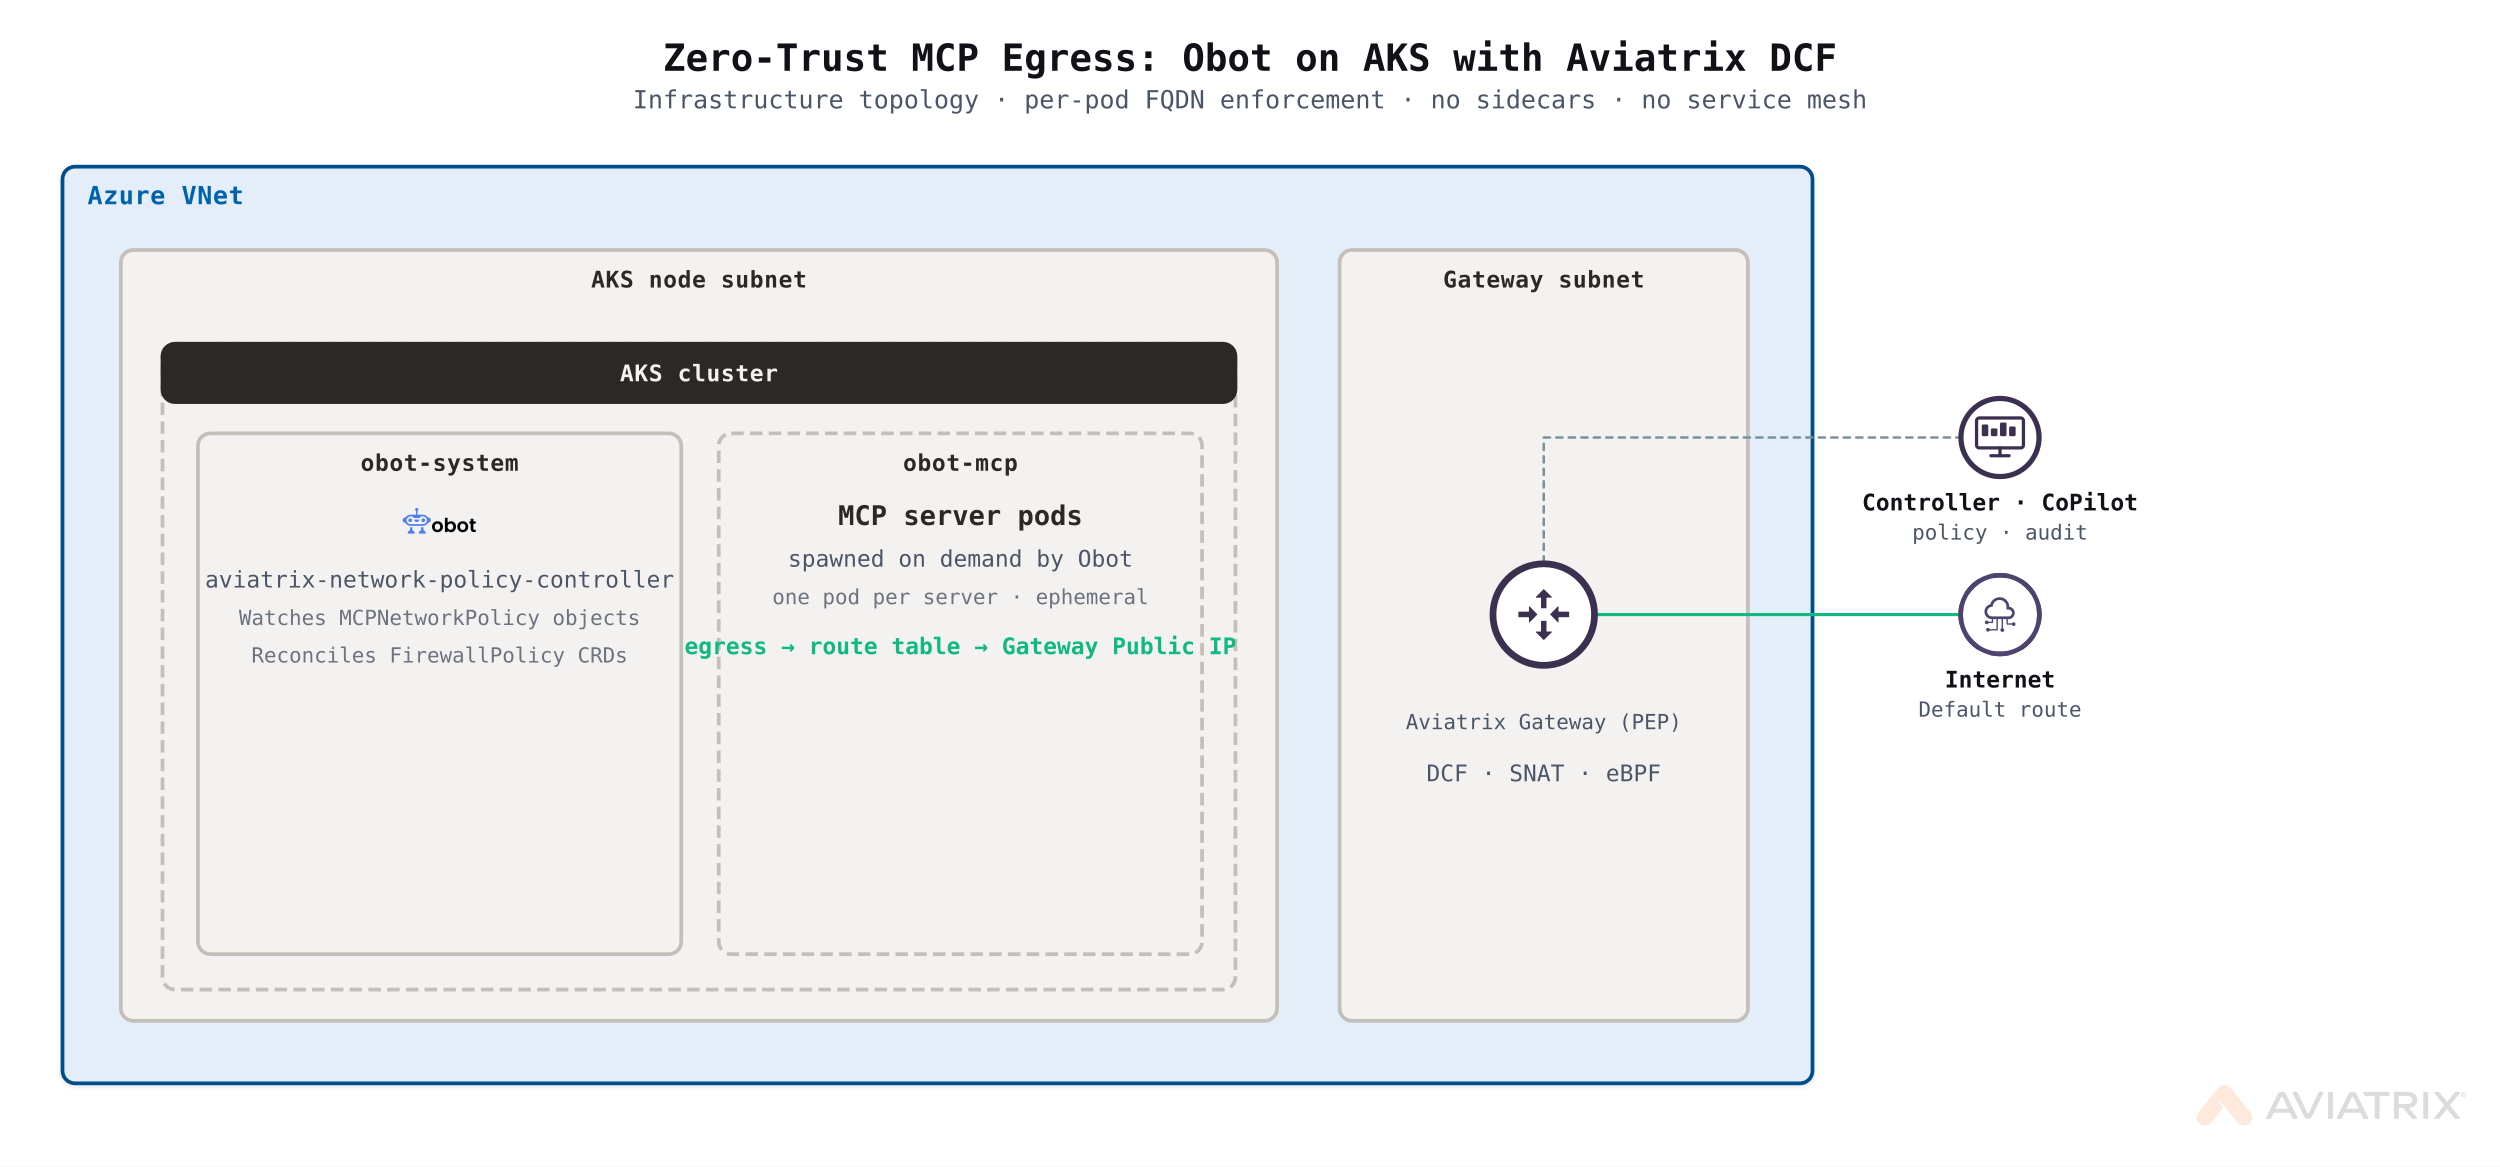
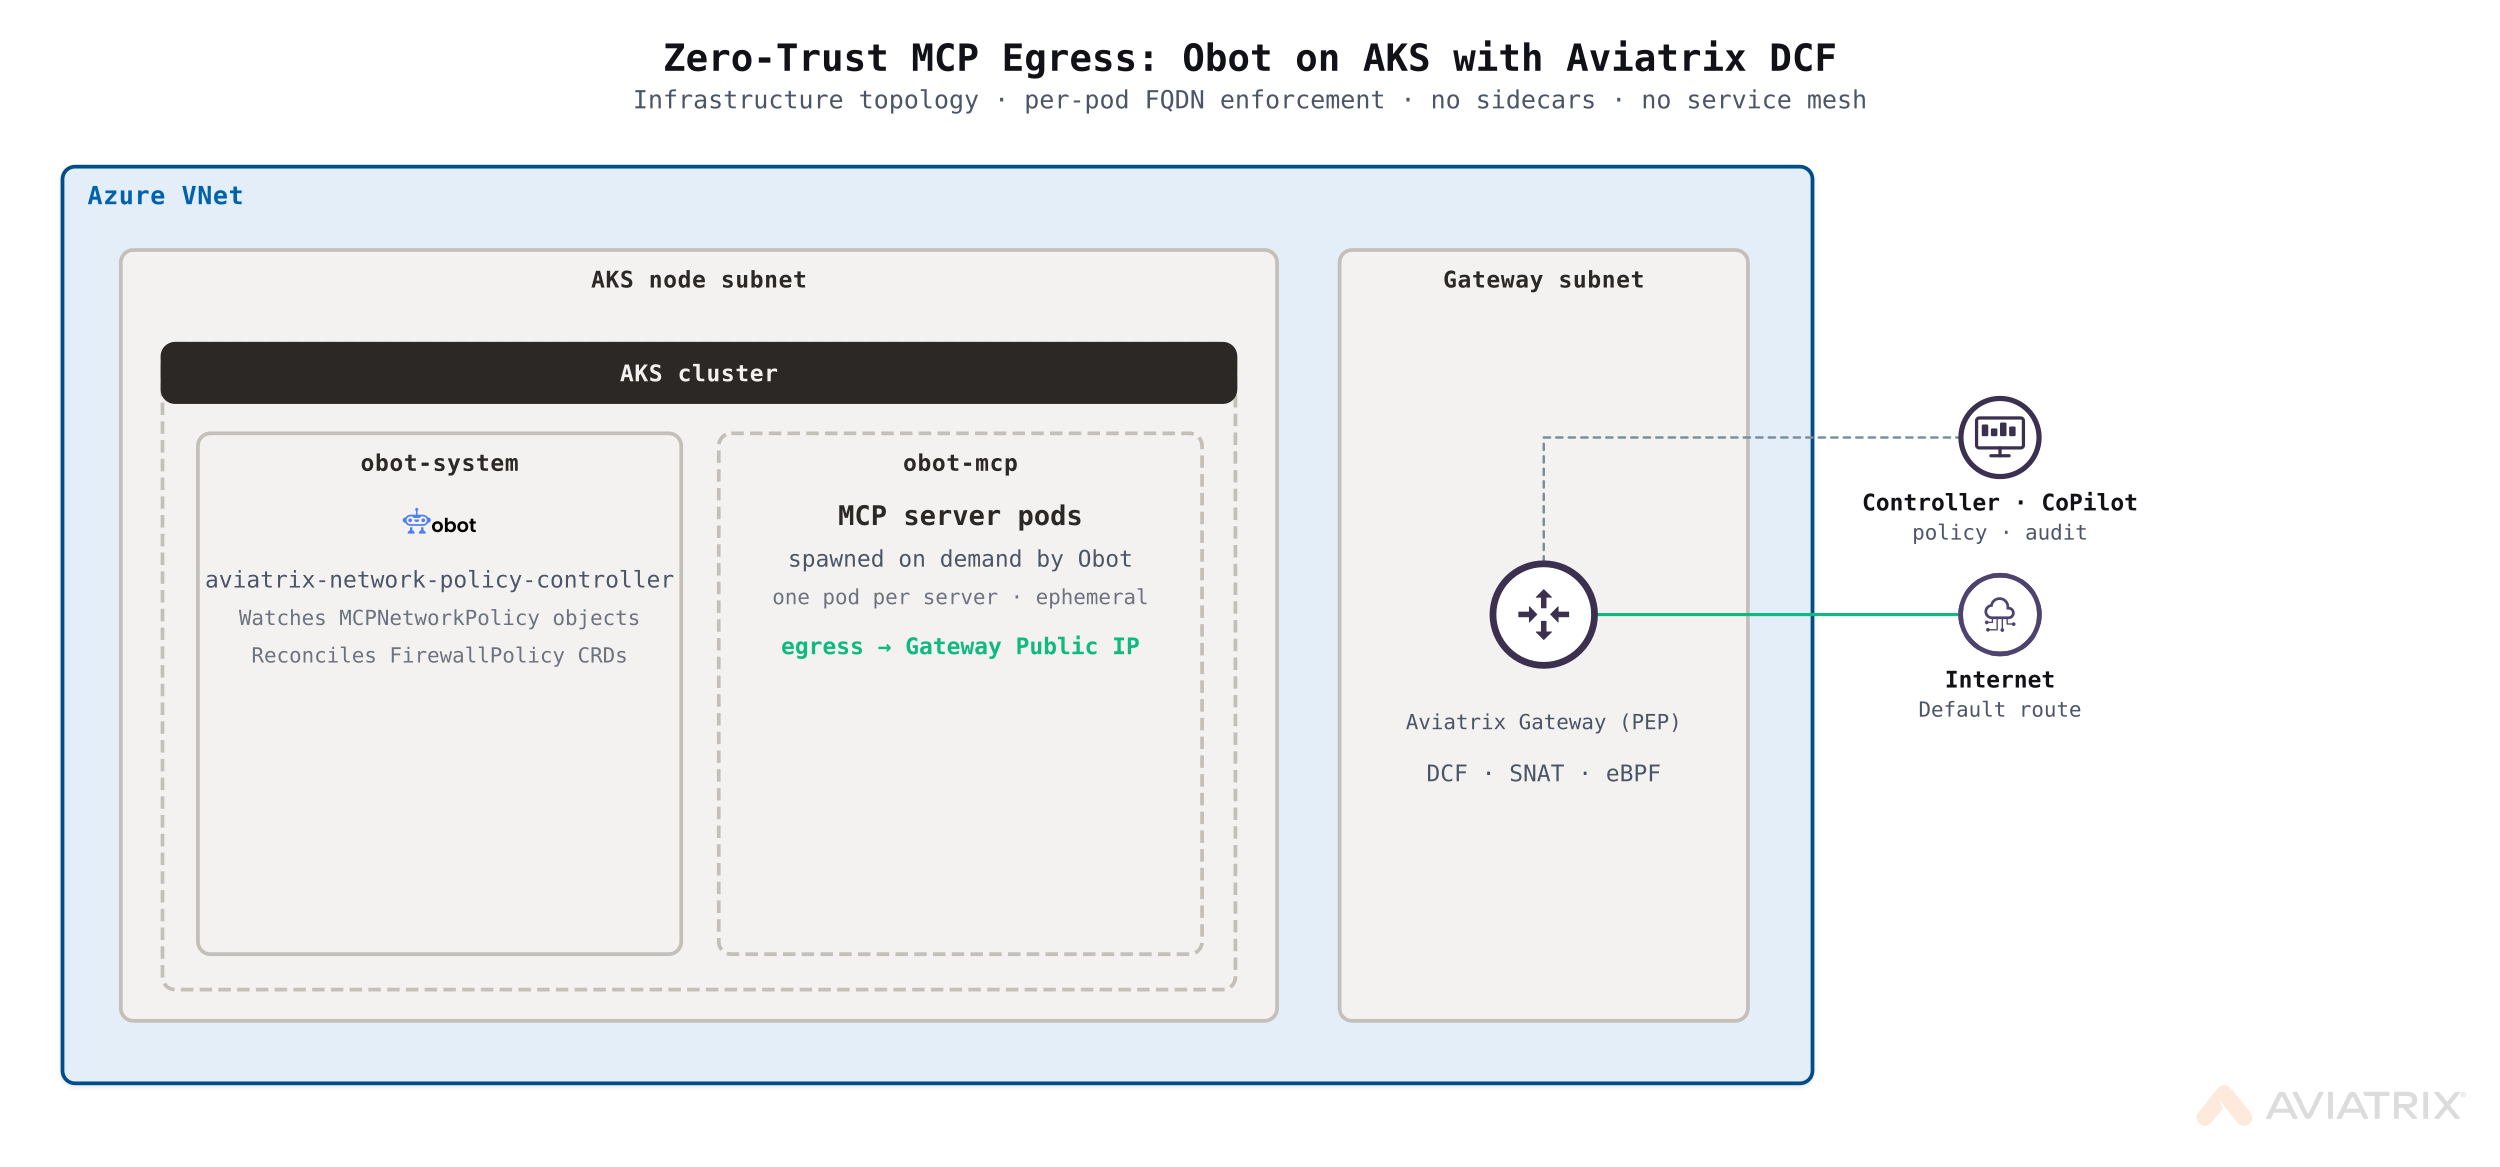
<svg xmlns="http://www.w3.org/2000/svg" viewBox="0 0 1200 560" width="1200" height="560">
  <defs>
    <filter id="shadow-sm" x="-2%" y="-2%" width="104%" height="108%">
      <feDropShadow dx="0" dy="1" stdDeviation="1" flood-color="#000" flood-opacity="0.10" />
    </filter>
    <filter id="shadow-md" x="-2%" y="-2%" width="104%" height="108%">
      <feDropShadow dx="0" dy="1" stdDeviation="1.5" flood-color="#000" flood-opacity="0.12" />
    </filter>
    <linearGradient id="avx-gradient" x1="0" y1="0" x2="0" y2="1">
      <stop offset="0%" stop-color="#fa6b1e" />
      <stop offset="100%" stop-color="#e24c01" />
    </linearGradient>
    <marker id="arrow-end" viewBox="0 0 10 10" refX="9" refY="5" markerWidth="9" markerHeight="9" orient="auto-start-reverse">
      <path d="M 0 0 L 10 5 L 0 10 z" fill="#78909C" />
    </marker>
    <marker id="arrow-end-accent" viewBox="0 0 10 10" refX="9" refY="5" markerWidth="9" markerHeight="9" orient="auto-start-reverse">
      <path d="M 0 0 L 10 5 L 0 10 z" fill="#fa6b1e" />
    </marker>
  </defs>
  <rect width="1200" height="560" fill="#FFFFFF" rx="0" stroke="none" stroke-width="1" />
  <text x="600.0" y="34" text-anchor="middle" font-family="'Anthropic Sans', 'SF Mono', ui-monospace, 'Segoe UI Mono', monospace" font-size="18" font-weight="700" fill="#111118">Zero-Trust MCP Egress: Obot on AKS with Aviatrix DCF</text>
  <text x="600.0" y="52" text-anchor="middle" font-family="'Anthropic Sans', 'SF Mono', ui-monospace, 'Segoe UI Mono', monospace" font-size="12" font-weight="400" fill="#4A5568">Infrastructure topology · per-pod FQDN enforcement · no sidecars · no service mesh</text>
  <g class="containers">
    <g id="container-vpc" opacity="1">
      <rect x="30" y="80" width="840" height="440" rx="6" ry="6" fill="#E3EEF8" stroke="#004E8A" stroke-width="1.8" filter="url(#shadow-sm)" />
      <text x="42" y="98" text-anchor="start" font-family="'Anthropic Sans', 'SF Mono', ui-monospace, 'Segoe UI Mono', monospace" font-size="12" font-weight="600" fill="#0062AD" letter-spacing="0.3">Azure VNet</text>
    </g>
    <g id="container-priv-subnet" opacity="1">
      <rect x="58" y="120" width="555" height="370" rx="6" ry="6" fill="#F4F2F0" stroke="#C4BFB9" stroke-width="1.8" />
      <text x="335.5" y="138" text-anchor="middle" font-family="'Anthropic Sans', 'SF Mono', ui-monospace, 'Segoe UI Mono', monospace" font-size="11" font-weight="600" fill="#2c2826" letter-spacing="0.3">AKS node subnet</text>
    </g>
    <g id="container-eks" opacity="1">
      <rect x="78" y="165" width="515" height="310" rx="6" ry="6" fill="#F4F2F0" stroke="#C4BFB9" stroke-width="1.8" stroke-dasharray="6 3" />
    </g>
    <g id="container-pub-subnet" opacity="1">
      <rect x="643" y="120" width="196" height="370" rx="6" ry="6" fill="#F4F2F0" stroke="#C4BFB9" stroke-width="1.8" />
      <text x="741.0" y="138" text-anchor="middle" font-family="'Anthropic Sans', 'SF Mono', ui-monospace, 'Segoe UI Mono', monospace" font-size="11" font-weight="600" fill="#2c2826" letter-spacing="0.3">Gateway subnet</text>
    </g>
    <g id="container-ns-system" opacity="1">
      <rect x="95" y="208" width="232" height="250" rx="6" ry="6" fill="#F4F2F0" stroke="#C4BFB9" stroke-width="1.8" />
      <text x="211.0" y="226" text-anchor="middle" font-family="'Anthropic Sans', 'SF Mono', ui-monospace, 'Segoe UI Mono', monospace" font-size="11" font-weight="600" fill="#2c2826" letter-spacing="0.3">obot-system</text>
    </g>
    <g id="container-ns-mcp" opacity="1">
      <rect x="345" y="208" width="232" height="250" rx="6" ry="6" fill="#F4F2F0" stroke="#C4BFB9" stroke-width="1.8" stroke-dasharray="6 3" />
      <text x="461.0" y="226" text-anchor="middle" font-family="'Anthropic Sans', 'SF Mono', ui-monospace, 'Segoe UI Mono', monospace" font-size="11" font-weight="600" fill="#2c2826" letter-spacing="0.3">obot-mcp</text>
    </g>
    <g id="container-eks-bar" opacity="1">
      <rect x="78" y="165" width="515" height="28" rx="6" ry="6" fill="#2c2826" stroke="#2c2826" stroke-width="1.8" />
      <text x="335.5" y="183" text-anchor="middle" font-family="'Anthropic Sans', 'SF Mono', ui-monospace, 'Segoe UI Mono', monospace" font-size="11" font-weight="600" fill="#F4F2F0" letter-spacing="0.3">AKS cluster</text>
    </g>
  </g>
  <g class="connections">
    <g class="connection">
      <path d="M 741 295 L 960 295" fill="none" stroke="#10b981" stroke-width="1.5" marker-end="url(#arrow-end)" stroke-linecap="round" stroke-linejoin="round" />
    </g>
    <g class="connection">
      <path d="M 960 210 L 741 210 L 741 295" fill="none" stroke="#78909C" stroke-width="1.2" stroke-dasharray="3 3" marker-end="url(#arrow-end)" stroke-linecap="round" stroke-linejoin="round" />
    </g>
  </g>
  <g class="nodes">
    <g id="node-obot-logo">
      <svg x="193.0" y="232.0" width="36" height="36" viewBox="0 0 1892.2 720.92" overflow="visible">
        <style type="text/css">
	.st0{display:none;}
	.st1{display:inline;}
	.st2{font-family:'Poppins-SemiBold';}
	.st3{font-size:155.091px;}
	.st4{fill-rule:evenodd;clip-rule:evenodd;fill:#380067;}
	.st5{fill-rule:evenodd;clip-rule:evenodd;fill:#4F7EF3;}
</style>
        <g class="st0">
          <text transform="matrix(1 0 0 1 1070.963 390.6344)" class="st1 st2 st3">otto8</text>
          <g transform="matrix(2.51673,0,0,2.51673,9659.41,-9226.53)" class="st1">
            <g id="ic1_icon-black">
              <path id="ic1_otto8-icon-black" class="st4" d="M-3462.15,3741.84c-2.84,0-5.18,2.34-5.18,5.18l0,0c0.01,1.89,1.05,3.63,2.71,4.54     v12.11h-17.67c-6.58,0-12.34,3.52-15.49,8.77c-0.23-0.04-0.46-0.06-0.69-0.09c-4.81,0-8.77,3.96-8.77,8.77l0,0     c0,4.81,3.96,8.77,8.77,8.77c0.06,0,0.11-0.01,0.17-0.01c3.02,5.74,9.07,9.67,16.02,9.67h40.29c6.95,0,13-3.93,16.02-9.68     c0.06,0,0.11,0.01,0.17,0.02c4.81,0,8.77-3.96,8.77-8.77l0,0c0-4.81-3.96-8.77-8.77-8.77c-0.23,0.02-0.46,0.05-0.69,0.09     c-3.16-5.24-8.92-8.77-15.49-8.77h-17.67v-12.11c1.66-0.91,2.7-2.65,2.71-4.54l0,0     C-3456.97,3744.18-3459.31,3741.84-3462.15,3741.84L-3462.15,3741.84z M-3482.29,3769.34h7.59c-0.01,0.11-0.02,0.21-0.02,0.33     c0,2.56,2.06,4.63,4.63,4.63h15.89c2.56,0,4.63-2.06,4.63-4.63c0-0.11-0.01-0.22-0.02-0.33h7.59c6.92,0,12.38,5.43,12.38,12.26     c0,6.83-5.46,12.26-12.38,12.26h-40.29c-6.92,0-12.38-5.43-12.38-12.26C-3494.67,3774.77-3489.21,3769.34-3482.29,3769.34     L-3482.29,3769.34z M-3483.13,3775.52L-3483.13,3775.52c-3.34,0-6.08,2.74-6.08,6.08l0,0c0,3.33,2.74,6.08,6.08,6.08l0,0     c3.34,0,6.08-2.75,6.08-6.08l0,0C-3477.05,3778.26-3479.79,3775.52-3483.13,3775.52z M-3441.16,3775.52     c-3.34,0-6.08,2.74-6.08,6.08l0,0c0,3.33,2.74,6.08,6.08,6.08l0,0c3.34,0,6.08-2.75,6.08-6.08l0,0     C-3435.08,3778.26-3437.83,3775.52-3441.16,3775.52L-3441.16,3775.52z M-3470.34,3779.16c0,4.53,3.67,8.2,8.2,8.2     c4.53,0,8.2-3.67,8.2-8.2H-3470.34z M-3483.52,3803.87c-0.21,1.19-0.32,2.41-0.32,3.66v5.99c-4.39,1.6-7.52,5.8-7.52,10.74h22.89     c0-5-3.21-9.23-7.67-10.79v-5.93c0-1.25,0.16-2.46,0.47-3.61h-6.61C-3482.71,3803.92-3483.12,3803.9-3483.52,3803.87z      M-3440.77,3803.87c-0.41,0.03-0.82,0.05-1.23,0.05h-6.61c0.3,1.15,0.47,2.36,0.47,3.61v5.93c-4.46,1.56-7.67,5.8-7.67,10.79     h22.89c0-4.94-3.14-9.14-7.52-10.74v-5.99C-3440.44,3806.28-3440.56,3805.06-3440.77,3803.87z M-3447.09,3816.16     c1.59,0,2.83,1.19,2.83,2.88c0,1.69-1.24,2.88-2.83,2.88c-1.58,0-2.83-1.19-2.83-2.88     C-3449.92,3817.34-3448.68,3816.16-3447.09,3816.16z M-3441.37,3816.16c1.2,0,1.82,0.66,1.82,1.46c0,0.6-0.34,1.06-0.89,1.27     c0.63,0.19,1.03,0.69,1.03,1.38c0,1-0.79,1.64-1.96,1.64c-1.16,0-1.95-0.64-1.95-1.64c0-0.7,0.41-1.2,1.02-1.38     c-0.57-0.22-0.89-0.65-0.89-1.27C-3443.18,3816.81-3442.57,3816.16-3441.37,3816.16z M-3441.37,3816.74     c-0.68,0-1.14,0.33-1.14,0.98c0,0.57,0.47,0.94,1.14,0.94c0.68,0,1.15-0.38,1.15-0.95     C-3440.22,3817.07-3440.67,3816.74-3441.37,3816.74z M-3447.09,3816.79c-1.19,0-2.08,0.86-2.08,2.24c0,1.38,0.89,2.24,2.08,2.24     s2.08-0.86,2.08-2.24C-3445.02,3817.65-3445.91,3816.79-3447.09,3816.79z M-3441.37,3819.19c-0.71,0-1.28,0.32-1.28,1.05     c0,0.65,0.5,1.09,1.28,1.09c0.79,0,1.27-0.44,1.27-1.09C-3440.09,3819.54-3440.64,3819.19-3441.37,3819.19z" />
            </g>
          </g>
        </g>
        <g>
          <path d="M821.02,630.46c-20.7-11.47-36.95-27.72-48.75-48.75c-11.81-21.02-17.7-45.27-17.7-72.76c0-27.48,6.06-51.74,18.19-72.76   c12.13-21.02,28.7-37.27,49.72-48.75c21.02-11.48,44.46-17.22,70.34-17.22c25.87,0,49.31,5.75,70.34,17.22   c21.02,11.48,37.59,27.73,49.72,48.75c12.13,21.02,18.19,45.28,18.19,72.76c0,27.49-6.23,51.74-18.67,72.76   c-12.45,21.02-29.27,37.28-50.45,48.75c-21.18,11.48-44.87,17.22-71.06,17.22C865,647.68,841.71,641.94,821.02,630.46z    M925.55,579.53c10.83-5.98,19.48-14.95,25.95-26.92c6.47-11.96,9.7-26.51,9.7-43.66c0-25.54-6.71-45.19-20.13-58.94   c-13.42-13.74-29.83-20.62-49.24-20.62c-19.4,0-35.65,6.88-48.75,20.62c-13.1,13.75-19.65,33.39-19.65,58.94   c0,25.55,6.38,45.2,19.16,58.93c12.77,13.75,28.86,20.62,48.27,20.62C903.16,588.5,914.72,585.51,925.55,579.53z" />
          <path d="M1185.06,382.34c15.35-8.08,32.9-12.13,52.63-12.13c22.96,0,43.73,5.66,62.33,16.98c18.59,11.32,33.3,27.41,44.14,48.26   c10.83,20.86,16.25,45.04,16.25,72.52c0,27.49-5.42,51.83-16.25,73c-10.84,21.19-25.55,37.6-44.14,49.24   c-18.6,11.64-39.37,17.46-62.33,17.46c-20.05,0-37.59-3.96-52.63-11.88c-15.04-7.92-27.09-18.19-36.14-30.8v38.32h-67.91V284.36   h67.91v129.51C1157.66,400.94,1169.7,390.43,1185.06,382.34z M1281.11,466.02c-6.63-11.8-15.36-20.78-26.19-26.92   c-10.84-6.14-22.56-9.22-35.17-9.22c-12.29,0-23.85,3.15-34.68,9.46c-10.84,6.3-19.57,15.45-26.19,27.41   c-6.63,11.97-9.94,26.04-9.94,42.2c0,16.17,3.31,30.24,9.94,42.2c6.62,11.97,15.35,21.1,26.19,27.41   c10.83,6.31,22.39,9.46,34.68,9.46c12.61,0,24.33-3.23,35.17-9.7c10.83-6.47,19.56-15.68,26.19-27.65   c6.62-11.96,9.94-26.19,9.94-42.69C1291.05,491.81,1287.73,477.83,1281.11,466.02z" />
          <path d="M1459.37,630.46c-20.7-11.47-36.95-27.72-48.75-48.75c-11.81-21.02-17.7-45.27-17.7-72.76c0-27.48,6.06-51.74,18.19-72.76   c12.13-21.02,28.7-37.27,49.72-48.75c21.02-11.48,44.46-17.22,70.34-17.22c25.87,0,49.31,5.75,70.34,17.22   c21.02,11.48,37.59,27.73,49.72,48.75c12.13,21.02,18.19,45.28,18.19,72.76c0,27.49-6.23,51.74-18.67,72.76   c-12.45,21.02-29.27,37.28-50.45,48.75c-21.18,11.48-44.87,17.22-71.06,17.22C1503.34,647.68,1480.06,641.94,1459.37,630.46z    M1563.9,579.53c10.83-5.98,19.48-14.95,25.95-26.92c6.47-11.96,9.7-26.51,9.7-43.66c0-25.54-6.71-45.19-20.13-58.94   c-13.42-13.74-29.84-20.62-49.24-20.62c-19.4,0-35.65,6.88-48.75,20.62c-13.1,13.75-19.65,33.39-19.65,58.94   c0,25.55,6.38,45.2,19.16,58.93c12.77,13.75,28.86,20.62,48.27,20.62C1541.51,588.5,1553.06,585.51,1563.9,579.53z" />
          <path d="M1798.43,430.37v130c0,9.06,2.18,15.6,6.55,19.65c4.36,4.05,11.72,6.06,22.07,6.06h31.53v57.24h-42.69   c-57.24,0-85.86-27.81-85.86-83.43V430.37h-32.02v-55.78h32.02v-66.45h68.4v66.45h60.15v55.78H1798.43z" />
        </g>
        <g id="ic1_icon-black_00000129166214560931710720000014079342250062017976_">
          <path id="ic1_otto8-icon-black_00000052808708928244291080000007683698333036600744_" class="st5" d="M369.51,33.52   c-22.36,0-40.77,18.41-40.77,40.77l0,0c0.04,14.86,8.23,28.61,21.3,35.7v95.32H210.94c-51.76,0-97.1,27.73-121.96,69.01   c-1.81-0.3-3.63-0.51-5.45-0.68c-37.86,0-69.01,31.14-69.01,69.01l0,0c0,37.86,31.15,69.01,69.01,69.01   c0.44-0.03,0.87-0.07,1.31-0.1c23.75,45.19,71.4,76.13,126.1,76.13h317.14c54.71,0,102.36-30.94,126.11-76.17   c0.44,0.03,0.87,0.1,1.3,0.14c37.86,0,69.01-31.14,69.01-69.01l0,0c0-37.86-31.15-69.01-69.01-69.01   c-1.83,0.17-3.64,0.37-5.45,0.68c-24.86-41.28-70.2-69.04-121.96-69.04H388.97v-95.29c13.07-7.13,21.26-20.84,21.3-35.7l0,0   C410.27,51.93,391.87,33.52,369.51,33.52L369.51,33.52z M210.94,250h59.73c-0.06,0.84-0.13,1.69-0.13,2.57   c0,20.16,16.24,36.41,36.42,36.41h125.09c20.18,0,36.42-16.25,36.42-36.41c0-0.88-0.07-1.72-0.13-2.57h59.73   c54.48,0,97.47,42.73,97.47,96.5c0,53.74-42.99,96.5-97.47,96.5H210.94c-54.48,0-97.47-42.76-97.47-96.5   C113.47,292.73,156.46,250,210.94,250L210.94,250z M204.34,298.64L204.34,298.64c-26.26,0-47.86,21.58-47.86,47.86l0,0   c0,26.25,21.6,47.86,47.86,47.86l0,0c26.26,0,47.86-21.62,47.86-47.86l0,0C252.2,320.22,230.59,298.64,204.34,298.64z    M534.68,298.64c-26.26,0-47.86,21.58-47.86,47.86l0,0c0,26.25,21.6,47.86,47.86,47.86l0,0c26.26,0,47.86-21.62,47.86-47.86l0,0   C582.54,320.22,560.93,298.64,534.68,298.64L534.68,298.64z M305,327.32c0,35.63,28.88,64.52,64.51,64.52   c35.63,0,64.51-28.88,64.51-64.52H305z M201.23,521.81c-1.62,9.36-2.55,18.95-2.55,28.78v47.12c-34.52,12.63-59.2,45.67-59.2,84.55   h180.19c0-39.32-25.25-72.66-60.38-84.95v-46.71c0-9.86,1.3-19.35,3.67-28.41h-52.02C207.67,522.18,204.44,522.04,201.23,521.81z    M537.79,521.81c-3.21,0.24-6.44,0.37-9.71,0.37h-52.02c2.37,9.05,3.67,18.54,3.67,28.41v46.71   c-35.14,12.29-60.38,45.63-60.38,84.95h180.2c0-38.88-24.68-71.91-59.2-84.51v-47.15C540.34,540.76,539.41,531.16,537.79,521.81z" />
        </g>
      </svg>
    </g>
    <g id="node-gw">
      <svg x="715.0" y="269.0" width="52" height="52" viewBox="0 0 128 128" overflow="visible">
        <circle cx="64" cy="64" r="60" fill="white" stroke="#3B304F" stroke-width="8" />
        <path fill="#3B304F" d="M54.697 43.189L63.64 34.139C63.878 33.954 64.115 33.954 64.36 34.139L73.534 43.189C73.717 43.374 73.778 43.613 73.602 43.791C73.534 43.969 73.358 44.031 73.174 43.969H67.705C67.468 43.969 67.23 44.209 67.23 44.448V56.141C67.23 56.381 67.047 56.566 66.809 56.566H61.245C61.001 56.634 60.756 56.442 60.756 56.203V44.455C60.756 44.216 60.58 43.976 60.349 43.976H55.056C54.758 43.976 54.581 43.736 54.581 43.428C54.636 43.38 54.636 43.257 54.697 43.196V43.189ZM73.541 84.811L64.36 93.861C64.115 94.046 63.871 94.046 63.634 93.861L54.69 84.811C54.514 84.572 54.568 84.264 54.812 84.147C54.88 84.092 54.934 84.031 55.05 84.031H60.343C60.573 84.031 60.75 83.791 60.75 83.552V71.859C60.75 71.619 60.933 71.434 61.17 71.434H66.816C67.054 71.434 67.237 71.612 67.237 71.859V83.552C67.237 83.791 67.474 84.031 67.712 84.031H72.937C73.174 83.853 73.48 83.908 73.656 84.147C73.778 84.332 73.724 84.626 73.534 84.811H73.541ZM46.533 72.872V67.532C46.533 67.3 46.296 67.122 46.058 67.053H34.475C34.231 67.053 34 66.882 34 66.642V61.002C34 60.762 34.231 60.591 34.475 60.522H46.058C46.296 60.522 46.533 60.344 46.533 60.112V54.772C46.479 54.525 46.601 54.293 46.778 54.224C46.954 54.108 47.198 54.224 47.321 54.347L56.257 63.521C56.441 63.699 56.441 63.931 56.257 64.123L47.314 73.173C47.137 73.358 46.893 73.413 46.717 73.297C46.581 73.173 46.527 72.995 46.527 72.872H46.533ZM81.467 54.765V60.105C81.467 60.351 81.704 60.529 81.942 60.529H93.525C93.769 60.598 94 60.769 94 61.008V66.642C94 66.889 93.769 67.067 93.525 67.067H81.942C81.704 67.135 81.467 67.306 81.467 67.546V72.886C81.521 73.119 81.344 73.297 81.1 73.365C80.924 73.365 80.802 73.297 80.693 73.18L71.736 64.007C71.559 63.829 71.559 63.596 71.736 63.404L80.693 54.354C80.802 54.169 81.1 54.115 81.283 54.231C81.467 54.354 81.521 54.594 81.467 54.779V54.765Z" />
      </svg>
      <text x="741" y="350.0" text-anchor="middle" font-family="'Anthropic Sans', 'SF Mono', ui-monospace, 'Segoe UI Mono', monospace" font-size="10" font-weight="400" fill="#4A5568">Aviatrix Gateway (PEP)</text>
    </g>
    <g id="node-igw">
      <svg x="940.0" y="275.0" width="40" height="40" viewBox="0 0 72 72" overflow="visible">
        <circle cx="36" cy="36" r="36" fill="white" />
        <path d="M72 36C72 55.882 55.882 72 36 72C16.118 72 0 55.882 0 36C0 16.118 16.118 0 36 0C55.882 0 72 16.118 72 36ZM4.032 36C4.032 53.655 18.345 67.968 36 67.968C53.655 67.968 67.968 53.655 67.968 36C67.968 18.345 53.655 4.032 36 4.032C18.345 4.032 4.032 18.345 4.032 36Z" fill="#4E436F" />
        <path fill-rule="evenodd" clip-rule="evenodd" d="M71.382 42.677C71.504 42.025 71.609 41.366 71.696 40.702C71.897 39.163 72 37.594 72 36C72 34.406 71.897 32.837 71.696 31.298C71.609 30.634 71.504 29.975 71.382 29.323C71.258 28.664 71.117 28.012 70.958 27.366C68.885 27.753 67.453 29.699 67.729 31.815C67.908 33.183 68 34.58 68 36C68 37.42 67.908 38.817 67.729 40.185C67.453 42.301 68.885 44.246 70.958 44.633C71.117 43.988 71.258 43.336 71.382 42.677ZM66.82 54.614C65.08 53.422 62.691 53.786 61.391 55.479C59.686 57.697 57.697 59.686 55.479 61.391C53.786 62.691 53.422 65.08 54.614 66.82C55.186 66.474 55.747 66.113 56.297 65.737C56.848 65.36 57.388 64.968 57.916 64.562C60.41 62.646 62.646 60.41 64.562 57.916C64.968 57.388 65.36 56.848 65.737 56.297C66.113 55.747 66.474 55.186 66.82 54.614ZM44.633 70.958C44.246 68.885 42.301 67.453 40.185 67.729C38.817 67.908 37.42 68 36 68C34.58 68 33.183 67.908 31.815 67.729C29.699 67.453 27.753 68.885 27.366 70.958C28.012 71.117 28.664 71.258 29.323 71.382C29.975 71.504 30.634 71.609 31.298 71.696C32.837 71.897 34.406 72 36 72C37.594 72 39.163 71.897 40.702 71.696C41.366 71.609 42.025 71.504 42.677 71.382C43.336 71.258 43.988 71.117 44.633 70.958ZM17.386 66.82C18.578 65.08 18.214 62.691 16.521 61.391C14.303 59.686 12.314 57.697 10.609 55.479C9.309 53.786 6.92 53.422 5.18 54.614C5.526 55.186 5.887 55.747 6.263 56.297C6.64 56.848 7.032 57.388 7.438 57.916C9.354 60.41 11.59 62.646 14.084 64.562C14.612 64.968 15.152 65.36 15.703 65.737C16.253 66.113 16.814 66.474 17.386 66.82ZM1.042 44.633C3.115 44.246 4.547 42.301 4.271 40.185C4.092 38.817 4 37.42 4 36C4 34.58 4.092 33.183 4.271 31.815C4.547 29.699 3.115 27.753 1.042 27.366C0.883 28.012 0.742 28.664 0.618 29.323C0.496 29.975 0.391 30.634 0.304 31.298C0.104 32.837 0 34.406 0 36C0 37.594 0.104 39.163 0.304 40.702C0.391 41.366 0.496 42.025 0.618 42.677C0.742 43.336 0.883 43.988 1.042 44.633ZM5.18 17.386C6.92 18.578 9.309 18.214 10.609 16.521C12.314 14.303 14.303 12.314 16.521 10.609C18.214 9.309 18.578 6.92 17.386 5.18C16.814 5.526 16.253 5.887 15.703 6.263C15.152 6.64 14.612 7.032 14.084 7.438C11.59 9.354 9.354 11.59 7.438 14.084C7.032 14.612 6.64 15.152 6.263 15.703C5.887 16.253 5.526 16.814 5.18 17.386ZM27.366 1.042C27.753 3.115 29.699 4.547 31.815 4.271C33.183 4.092 34.58 4 36 4C37.42 4 38.817 4.092 40.185 4.271C42.301 4.547 44.246 3.115 44.633 1.042C43.988 0.883 43.336 0.742 42.677 0.618C42.025 0.496 41.366 0.391 40.702 0.304C39.163 0.104 37.594 0 36 0C34.406 0 32.837 0.104 31.298 0.304C30.634 0.391 29.975 0.496 29.323 0.618C28.664 0.742 28.012 0.883 27.366 1.042ZM54.614 5.18C53.422 6.92 53.786 9.309 55.479 10.609C57.697 12.314 59.686 14.303 61.391 16.521C62.691 18.214 65.08 18.578 66.82 17.386C66.474 16.814 66.113 16.253 65.737 15.703C65.36 15.152 64.968 14.612 64.562 14.084C62.646 11.59 60.41 9.354 57.916 7.438C57.388 7.032 56.848 6.64 56.297 6.263C55.747 5.887 55.186 5.526 54.614 5.18Z" fill="#4E436F" />
        <path fill-rule="evenodd" clip-rule="evenodd" d="M28.872 39.941C27.168 39.889 25.704 39.269 24.481 38.079C23.202 36.836 22.562 35.317 22.562 33.521C22.562 31.982 23.029 30.61 23.96 29.407C24.892 28.203 26.112 27.433 27.619 27.098C28.114 25.282 29.106 23.812 30.593 22.687C32.08 21.562 33.766 21 35.649 21C37.969 21 39.937 21.804 41.553 23.412C43.169 25.021 43.977 26.979 43.977 29.288C45.346 29.446 46.481 30.033 47.383 31.049C48.285 32.066 48.736 33.255 48.736 34.616C48.736 36.096 48.216 37.354 47.175 38.39C46.134 39.426 44.87 39.944 43.383 39.944H42.777V43.558H46.323C46.586 43.008 47.149 42.628 47.802 42.628C48.705 42.628 49.438 43.357 49.438 44.256C49.438 45.155 48.705 45.884 47.802 45.884C47.061 45.884 46.435 45.393 46.233 44.721H42.193C41.87 44.721 41.609 44.461 41.609 44.139V39.944H38.571V47.851C39.186 48.085 39.622 48.678 39.622 49.372C39.622 50.271 38.89 51 37.986 51C37.083 51 36.35 50.271 36.35 49.372C36.35 48.678 36.787 48.085 37.402 47.851V39.944H34.13V49.139C34.13 49.461 33.869 49.721 33.546 49.721H27.129C26.894 50.333 26.298 50.767 25.601 50.767C24.697 50.767 23.965 50.039 23.965 49.139C23.965 48.24 24.697 47.512 25.601 47.512C26.298 47.512 26.894 47.946 27.129 48.558H32.962V39.944H30.041V42.744C30.041 43.065 29.779 43.326 29.456 43.326H26.069C25.835 43.94 25.239 44.376 24.54 44.376C23.636 44.376 22.904 43.647 22.904 42.748C22.904 41.849 23.636 41.12 24.54 41.12C25.237 41.12 25.833 41.555 26.068 42.167L28.872 42.163V39.941ZM45.494 36.718C44.919 37.29 44.215 37.576 43.383 37.576H29.106C27.956 37.576 26.974 37.172 26.161 36.362C25.807 36.01 25.53 35.625 25.33 35.208C25.071 34.669 24.942 34.077 24.942 33.432C24.942 33.23 24.955 33.032 24.98 32.84C25.099 31.947 25.492 31.168 26.161 30.502C26.974 29.693 27.956 29.288 29.106 29.288H29.701C29.701 27.65 30.281 26.254 31.441 25.1C31.985 24.558 32.583 24.144 33.234 23.856C33.949 23.54 34.73 23.377 35.575 23.368C35.6 23.368 35.624 23.368 35.649 23.368C37.295 23.368 38.698 23.945 39.858 25.1C40.393 25.632 40.804 26.215 41.093 26.85C41.33 27.373 41.484 27.93 41.554 28.523C41.583 28.772 41.598 29.027 41.598 29.288V31.656H43.383C44.215 31.656 44.919 31.942 45.494 32.514C45.964 32.982 46.242 33.534 46.328 34.172C46.347 34.316 46.357 34.464 46.357 34.616C46.357 35.045 46.28 35.44 46.126 35.8C45.982 36.136 45.772 36.442 45.494 36.718Z" fill="#4E436F" />
      </svg>
      <text x="960" y="330.0" text-anchor="middle" font-family="'Anthropic Sans', 'SF Mono', ui-monospace, 'Segoe UI Mono', monospace" font-size="11" font-weight="600" fill="#111118">Internet</text>
      <text x="960" y="344.0" text-anchor="middle" font-family="'Anthropic Sans', 'SF Mono', ui-monospace, 'Segoe UI Mono', monospace" font-size="10" font-weight="400" fill="#4A5568">Default route</text>
    </g>
    <g id="node-controller">
      <svg x="940.0" y="190.0" width="40" height="40" viewBox="0 0 128 128" overflow="visible">
        <circle cx="64" cy="64" r="60" fill="white" stroke="#3B304F" stroke-width="8" />
        <rect x="28" y="34" width="72" height="46" rx="4" fill="none" stroke="#3B304F" stroke-width="5" />
        <line x1="64" y1="80" x2="64" y2="92" stroke="#3B304F" stroke-width="5" stroke-linecap="round" />
        <line x1="50" y1="92" x2="78" y2="92" stroke="#3B304F" stroke-width="5" stroke-linecap="round" />
        <rect x="36" y="44" width="10" height="18" rx="2" fill="#3B304F" />
        <rect x="50" y="50" width="10" height="12" rx="2" fill="#3B304F" />
        <rect x="64" y="41" width="10" height="21" rx="2" fill="#3B304F" />
        <rect x="78" y="47" width="10" height="15" rx="2" fill="#3B304F" />
      </svg>
      <text x="960" y="245.0" text-anchor="middle" font-family="'Anthropic Sans', 'SF Mono', ui-monospace, 'Segoe UI Mono', monospace" font-size="11" font-weight="600" fill="#111118">Controller · CoPilot</text>
      <text x="960" y="259.0" text-anchor="middle" font-family="'Anthropic Sans', 'SF Mono', ui-monospace, 'Segoe UI Mono', monospace" font-size="10" font-weight="400" fill="#4A5568">policy · audit</text>
    </g>
  </g>
  <text x="211" y="282" text-anchor="middle" font-family="'Anthropic Sans', 'SF Mono', ui-monospace, 'Segoe UI Mono', monospace" font-size="11" font-weight="normal" fill="#4A5568">aviatrix-network-policy-controller</text>
  <text x="211" y="300" text-anchor="middle" font-family="'Anthropic Sans', 'SF Mono', ui-monospace, 'Segoe UI Mono', monospace" font-size="10" font-weight="normal" fill="#6B7280">Watches MCPNetworkPolicy objects</text>
  <text x="211" y="318" text-anchor="middle" font-family="'Anthropic Sans', 'SF Mono', ui-monospace, 'Segoe UI Mono', monospace" font-size="10" font-weight="normal" fill="#6B7280">Reconciles FirewallPolicy CRDs</text>
  <text x="461" y="252" text-anchor="middle" font-family="'Anthropic Sans', 'SF Mono', ui-monospace, 'Segoe UI Mono', monospace" font-size="13" font-weight="600" fill="#2c2826">MCP server pods</text>
  <text x="461" y="272" text-anchor="middle" font-family="'Anthropic Sans', 'SF Mono', ui-monospace, 'Segoe UI Mono', monospace" font-size="11" font-weight="normal" fill="#4A5568">spawned on demand by Obot</text>
  <text x="461" y="290" text-anchor="middle" font-family="'Anthropic Sans', 'SF Mono', ui-monospace, 'Segoe UI Mono', monospace" font-size="10" font-weight="normal" fill="#6B7280">one pod per server · ephemeral</text>
-   <text x="461" y="314" text-anchor="middle" font-family="'Anthropic Sans', 'SF Mono', ui-monospace, 'Segoe UI Mono', monospace" font-size="11" font-weight="600" fill="#10b981">egress → route table → Gateway Public IP</text>
+   <text x="461" y="314" text-anchor="middle" font-family="'Anthropic Sans', 'SF Mono', ui-monospace, 'Segoe UI Mono', monospace" font-size="11" font-weight="600" fill="#10b981">egress → Gateway Public IP</text>
  <text x="741" y="375" text-anchor="middle" font-family="'Anthropic Sans', 'SF Mono', ui-monospace, 'Segoe UI Mono', monospace" font-size="11" font-weight="normal" fill="#4A5568">DCF · SNAT · eBPF</text>
  <g class="watermark" opacity="0.15">
    <svg x="1054" y="518" width="130" height="26" viewBox="0 0 400 80" overflow="visible">
      <path fill="#fa6b1e" d="M80.6,49.3l-8.4-10.5-15.6-19.5-4.8-5.9c-2.3-2.9-5.9-4.6-9.6-4.6s-7.3,1.7-9.7,4.6l-4.8,5.9-15.6,19.5-8.4,10.5c-4.2,5.2-3.3,12.8,2,16.9,2.3,1.7,4.9,2.6,7.6,2.6s7.2-1.6,9.7-4.6l4.8-5.9,12.3-15.4-6.6-13.5,23.1,28.9,4.8,5.9c2.4,3,6,4.6,9.7,4.6s5.3-.8,7.6-2.6c5.3-4.1,6.1-11.7,1.9-16.9h0Z" />
      <path fill="#111118" d="M285,18.7h-36.8c-.8,0-1.3.8-.9,1.5l2,4.1c.2.4.5.6,1,.6h13.9v32.7c0,.6.5,1,1.1,1h5c.6,0,1.1-.5,1.1-1V24.9h13.7c.6,0,1-.5,1-1v-4.1c0-.6-.5-1.1-1.1-1.1h0Z" />
      <path fill="#111118" d="M133.1,22.2c-1-2.1-3.2-3.4-5.6-3.4h-1.2c-2.4,0-4.5,1.3-5.6,3.4l-17.1,35c-.3.7.2,1.5,1,1.5h5.3c.4,0,.8-.2,1-.6l4.1-8.5h24l4.1,8.5c.2.4.5.6,1,.6h5.3c.8,0,1.3-.8,1-1.5l-17.3-35h0ZM117.8,43.7l8-16.8c.5-1,2-1,2.5,0l8,16.8h-18.5Z" />
      <path fill="#111118" d="M187.7,18.7h-5.3c-.4,0-.8.2-1,.6l-14.3,30.2c-.5,1-2,1-2.5,0l-14.5-30.2c-.2-.4-.5-.6-1-.6h-5.3c-.8,0-1.3.8-.9,1.5l17.2,35c1,2.1,3.2,3.4,5.5,3.4h.2c2.4,0,4.5-1.3,5.5-3.4l17.2-35c.3-.7-.2-1.5-.9-1.5h.1Z" />
      <path fill="#111118" d="M201.4,18.7h-5c-.6,0-1.1.5-1.1,1v37.8c0,.6.5,1,1.1,1h5c.6,0,1.1-.5,1.1-1V19.8c0-.6-.5-1.1-1.1-1.1h0Z" />
      <path fill="#111118" d="M237.6,22.2c-1-2.1-3.3-3.4-5.7-3.4h-1.2c-2.4,0-4.5,1.3-5.6,3.4l-17.1,35c-.3.7.2,1.5,1,1.5h5.3c.4,0,.8-.2,1-.6l4.1-8.5h24l4.1,8.5c.2.4.5.6,1,.6h5.3c.8,0,1.3-.8.9-1.5l-17.1-35h0ZM222.2,43.7l8-16.8c.5-1,2-1,2.5,0l8,16.8h-18.5Z" />
      <path fill="#111118" d="M325.3,36.9c1.2-1.8,1.8-3.9,1.8-6.2s-.6-4.5-1.8-6.3c-1.2-1.8-2.9-3.2-5-4.2s-4.7-1.5-7.5-1.5h-19c-.6,0-1.1.5-1.1,1v37.8c0,.6.5,1,1.1,1h5c.6,0,1.1-.5,1.1-1v-14.9h6.1l13.3,15.6c.2.2.5.4.8.4h5.8c.9,0,1.4-1,.8-1.7l-12.4-14.4c2.2-.2,4.3-.6,6-1.4,2.1-1,3.8-2.4,5-4.2h0ZM317.7,35.2c-1.4,1.1-3.3,1.5-5.7,1.5h-12.3v-11.9h12.3c2.4,0,4.3.5,5.7,1.6,1.4,1,2.1,2.5,2.1,4.4s-.7,3.3-2.1,4.4h0Z" />
      <path fill="#111118" d="M342,18.7h-5c-.6,0-1.1.5-1.1,1v37.8c0,.6.5,1,1.1,1h5c.6,0,1.1-.5,1.1-1V19.8c0-.6-.5-1.1-1.1-1.1h0Z" />
      <path fill="#111118" d="M375.3,38.7l14.7-18.2c.6-.7,0-1.7-.8-1.7h-5.8c-.3,0-.7.1-.9.4l-11.4,14.2-11.4-14.2c-.2-.2-.6-.4-.9-.4h-5.8c-.9,0-1.4,1-.8,1.7l14.7,18.2-14.7,18.2c-.6.7,0,1.7.8,1.7h5.8c.3,0,.7,0,.9-.4l11.4-14.2,11.4,14.2c.2.2.6.4.9.4h5.8c.9,0,1.4-1,.8-1.7,0,0-14.7-18.2-14.7-18.2Z" />
      <path fill="#111118" d="M393.8,21c.3,0,.7,0,1.2,0s1,0,1.3.3c.2.2.4.4.4.7s-.4.7-.7.9h0c.3.1.4.3.5.7.1.4.3.8.3,1h-.9c0,0-.2-.4-.3-.8-.1-.4-.3-.6-.7-.6h-.3v1.4h-.9v-3.4ZM394.7,22.5h.4c.5,0,.7-.2.7-.5s-.3-.5-.7-.5c-.2,0-.3,0-.4,0v1Z" />
      <path fill="#111118" d="M395.2,26.8c-2.2,0-4-1.8-4-4s1.8-4,4-4,4,1.8,4,4-1.8,4-4,4ZM395.2,19.8c-1.7,0-3,1.3-3,3s1.3,3,3,3,3-1.3,3-3-1.3-3-3-3Z" />
    </svg>
  </g>
</svg>
